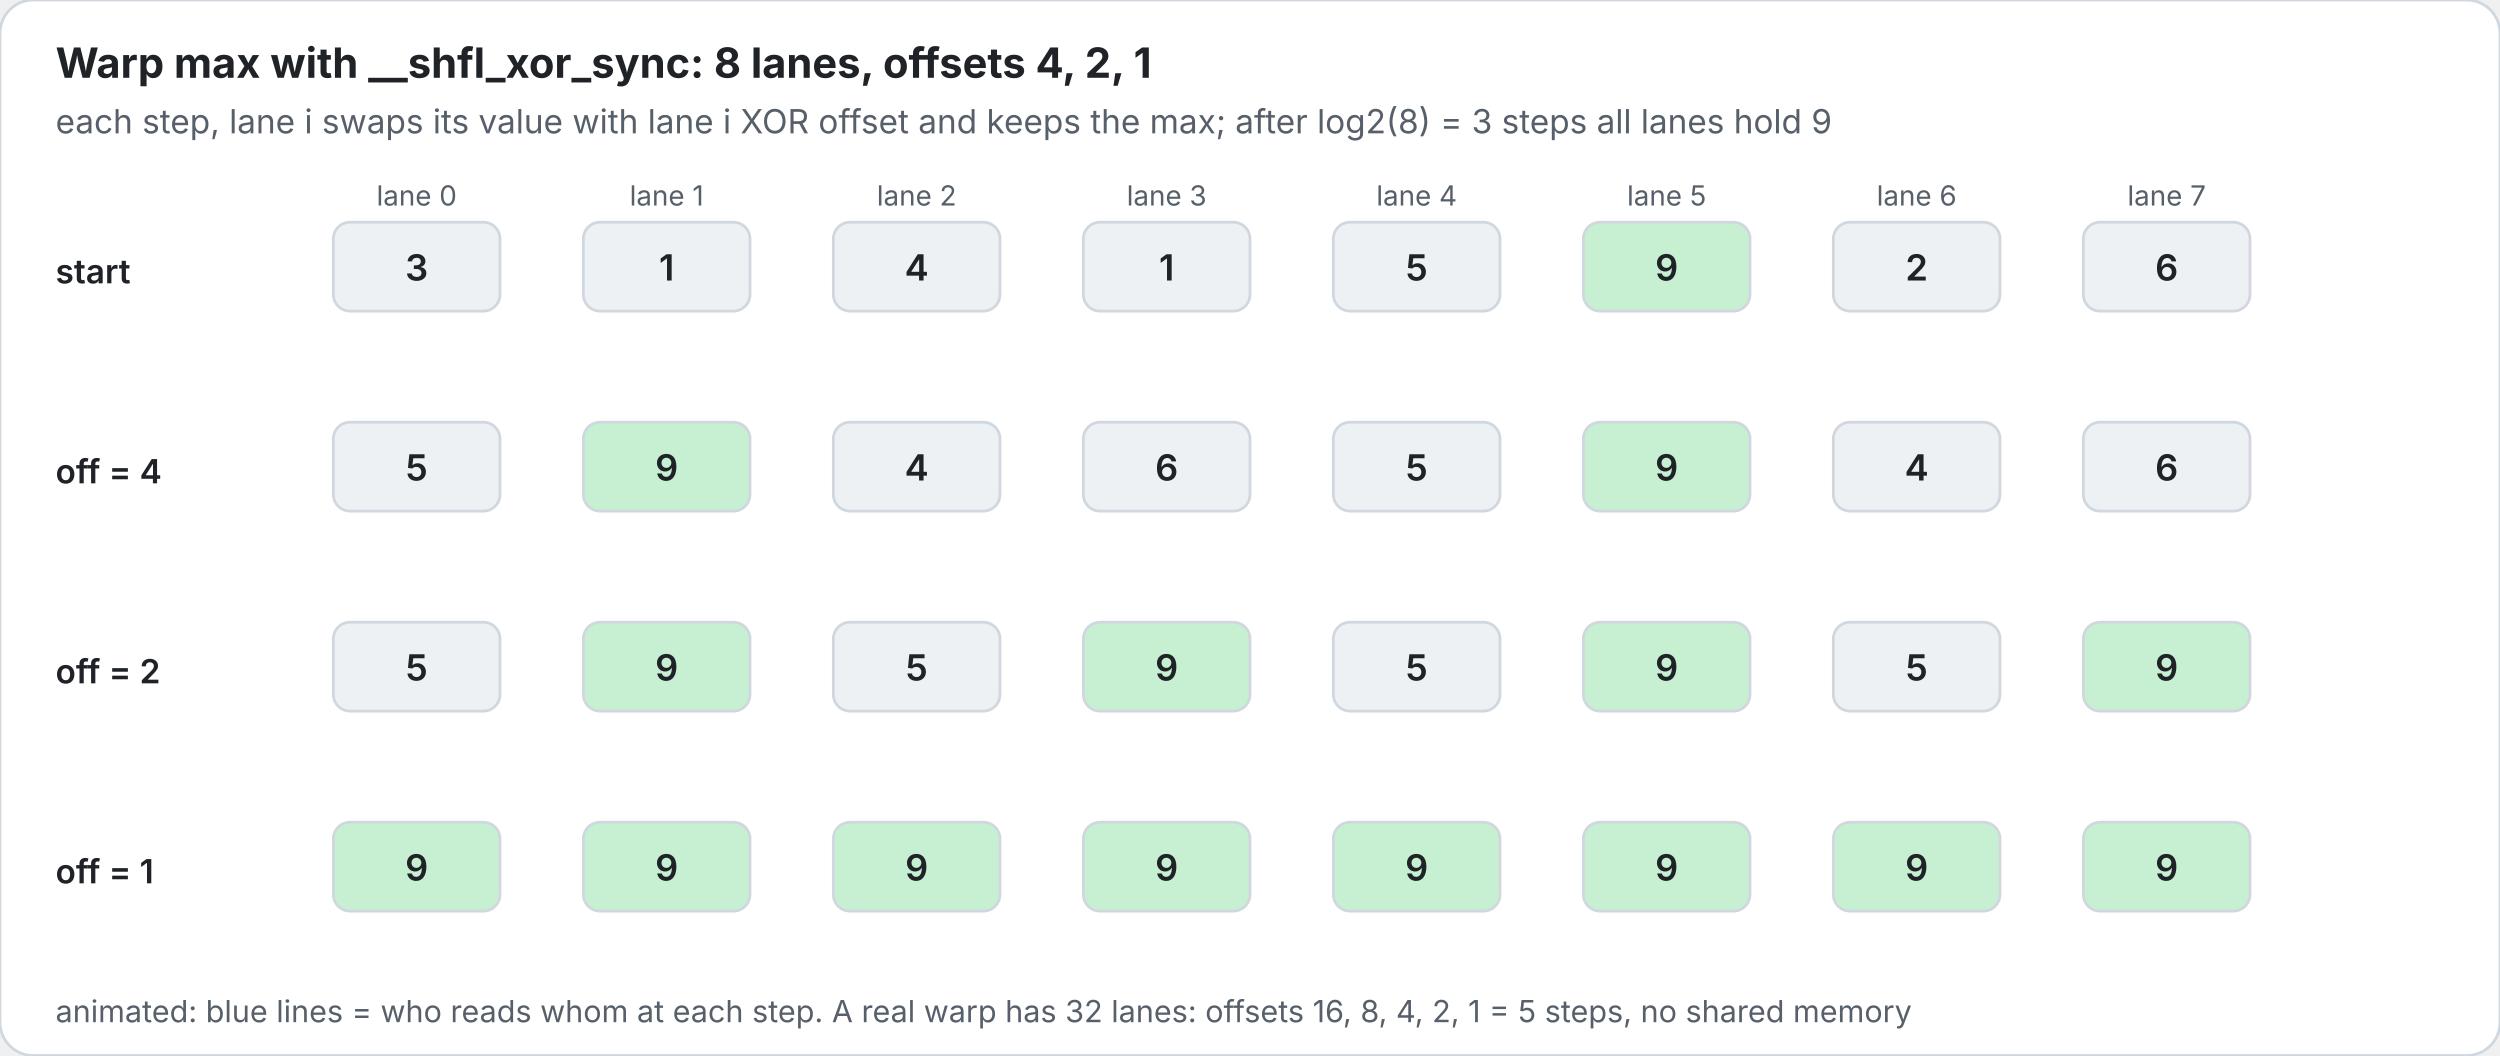
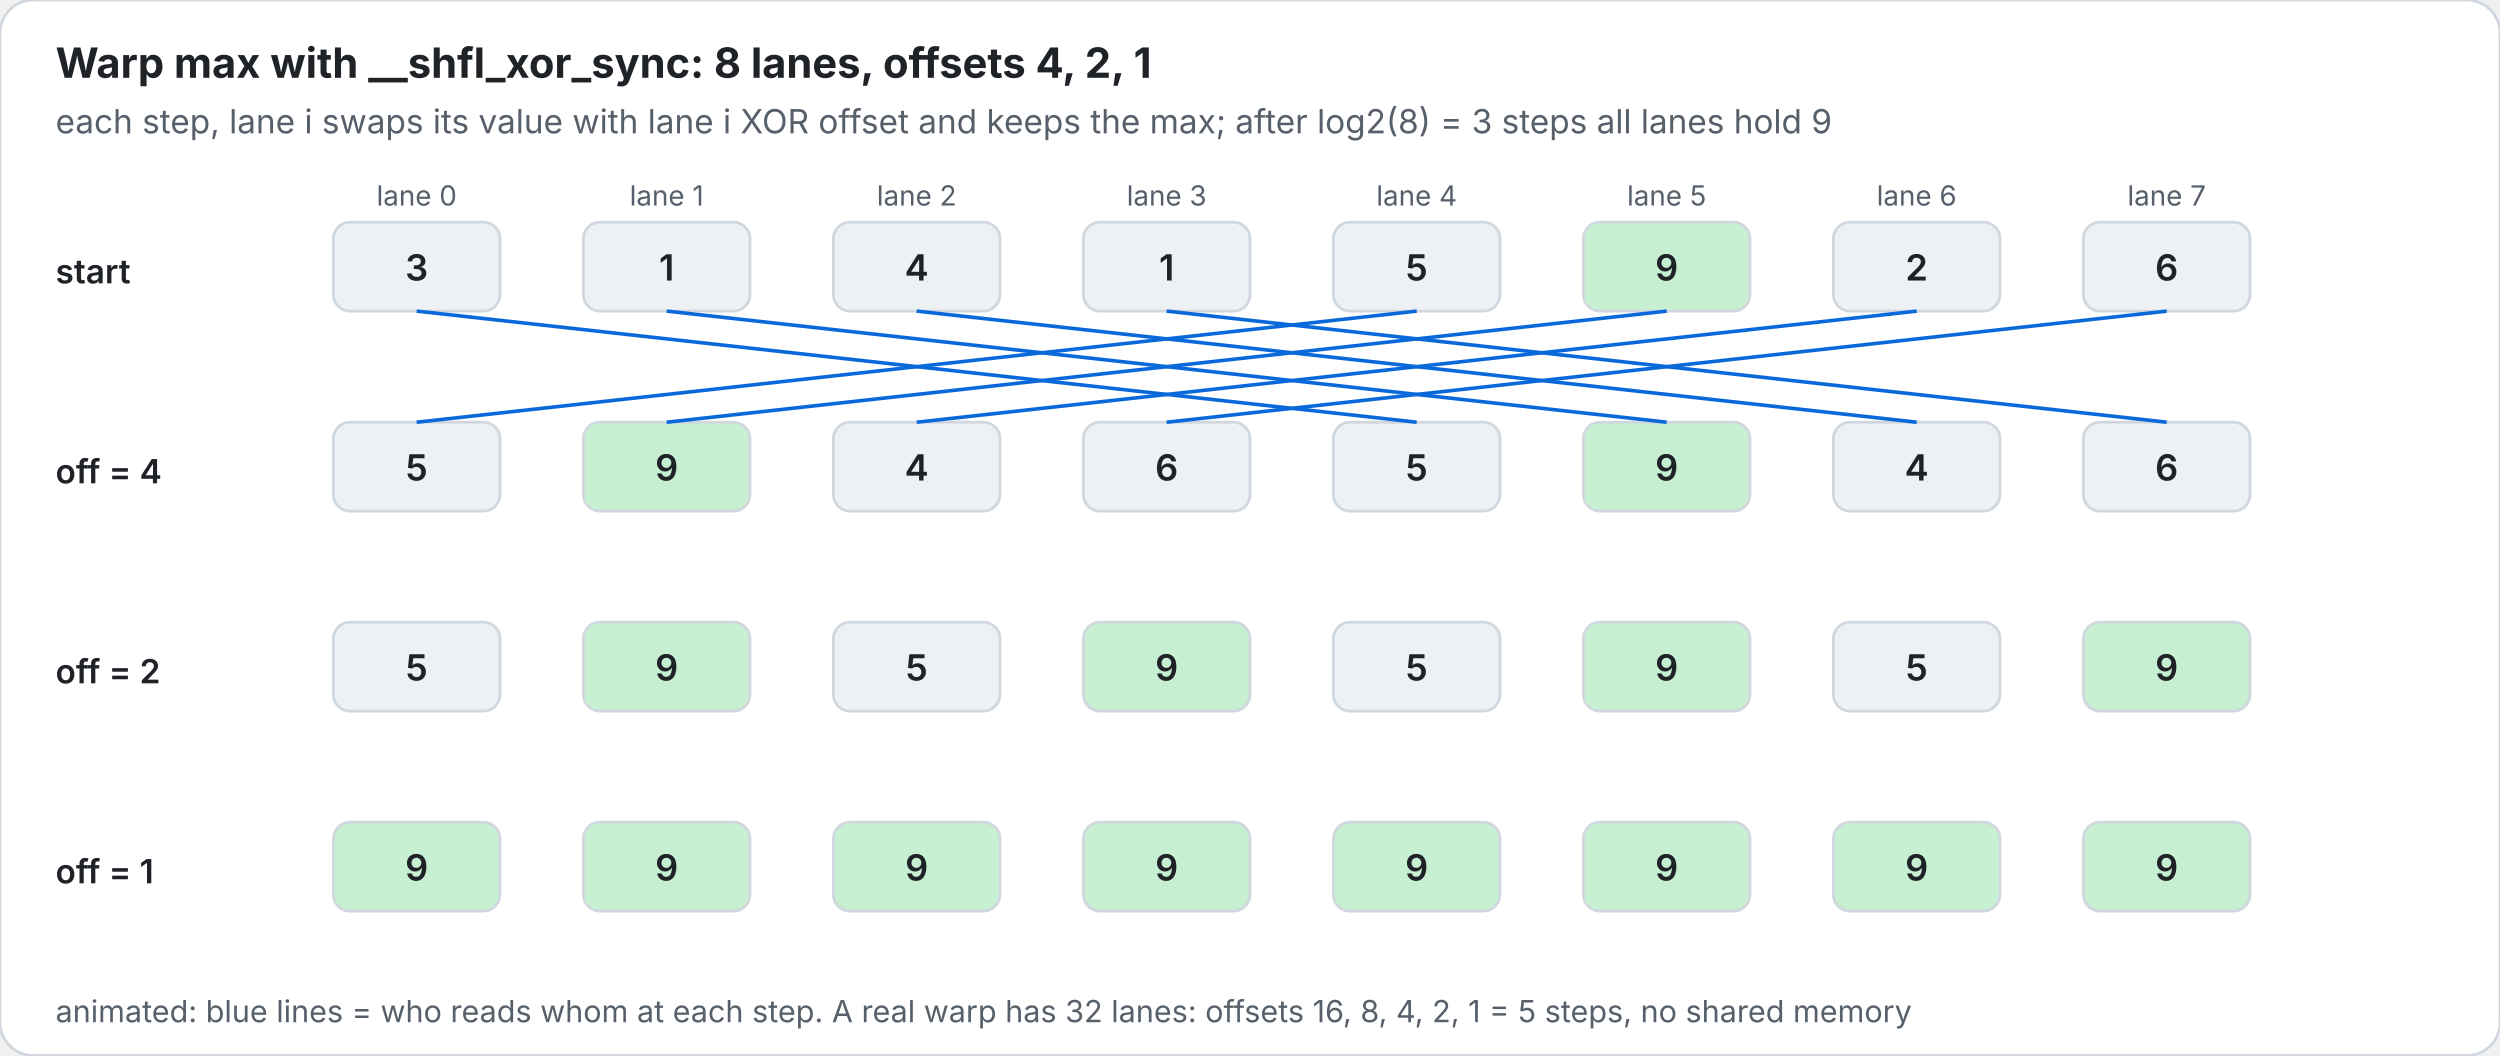
<svg xmlns="http://www.w3.org/2000/svg" viewBox="0 0 900 380" width="900" height="380" font-family="Inter, Helvetica, Arial, sans-serif">
  <defs>
    <marker id="ah" markerWidth="10" markerHeight="10" refX="8" refY="5" orient="auto">
      <path d="M0,0 L10,5 L0,10 z" fill="#57606a" />
    </marker>
  </defs>
  <rect x="0" y="0" width="900" height="380" rx="12" fill="#ffffff" stroke="#d0d7de" />
  <text x="20" y="28" text-anchor="start" font-size="15" font-weight="700" fill="#1f2328">Warp max with __shfl_xor_sync: 8 lanes, offsets 4, 2, 1</text>
  <text x="20" y="48" text-anchor="start" font-size="12" font-weight="400" fill="#57606a">each step, lane i swaps its value with lane i XOR offset and keeps the max; after log2(8) = 3 steps all lanes hold 9</text>
  <text x="20" y="102" text-anchor="start" font-size="12" font-weight="600" fill="#1f2328">start</text>
  <rect x="120" y="80" width="60" height="32" rx="6" fill="#eef1f4" stroke="#d0d7de" stroke-width="1" />
  <text x="150" y="101" text-anchor="middle" font-size="13" font-weight="600" fill="#1f2328">3</text>
  <rect x="210" y="80" width="60" height="32" rx="6" fill="#eef1f4" stroke="#d0d7de" stroke-width="1" />
  <text x="240" y="101" text-anchor="middle" font-size="13" font-weight="600" fill="#1f2328">1</text>
  <rect x="300" y="80" width="60" height="32" rx="6" fill="#eef1f4" stroke="#d0d7de" stroke-width="1" />
  <text x="330" y="101" text-anchor="middle" font-size="13" font-weight="600" fill="#1f2328">4</text>
  <rect x="390" y="80" width="60" height="32" rx="6" fill="#eef1f4" stroke="#d0d7de" stroke-width="1" />
  <text x="420" y="101" text-anchor="middle" font-size="13" font-weight="600" fill="#1f2328">1</text>
  <rect x="480" y="80" width="60" height="32" rx="6" fill="#eef1f4" stroke="#d0d7de" stroke-width="1" />
  <text x="510" y="101" text-anchor="middle" font-size="13" font-weight="600" fill="#1f2328">5</text>
  <rect x="570" y="80" width="60" height="32" rx="6" fill="#c7f0d2" stroke="#d0d7de" stroke-width="1" />
  <text x="600" y="101" text-anchor="middle" font-size="13" font-weight="600" fill="#1f2328">9</text>
  <rect x="660" y="80" width="60" height="32" rx="6" fill="#eef1f4" stroke="#d0d7de" stroke-width="1" />
  <text x="690" y="101" text-anchor="middle" font-size="13" font-weight="600" fill="#1f2328">2</text>
  <rect x="750" y="80" width="60" height="32" rx="6" fill="#eef1f4" stroke="#d0d7de" stroke-width="1" />
  <text x="780" y="101" text-anchor="middle" font-size="13" font-weight="600" fill="#1f2328">6</text>
  <text x="150" y="74" text-anchor="middle" font-size="10" font-weight="400" fill="#57606a">lane 0</text>
  <text x="240" y="74" text-anchor="middle" font-size="10" font-weight="400" fill="#57606a">lane 1</text>
  <text x="330" y="74" text-anchor="middle" font-size="10" font-weight="400" fill="#57606a">lane 2</text>
  <text x="420" y="74" text-anchor="middle" font-size="10" font-weight="400" fill="#57606a">lane 3</text>
  <text x="510" y="74" text-anchor="middle" font-size="10" font-weight="400" fill="#57606a">lane 4</text>
  <text x="600" y="74" text-anchor="middle" font-size="10" font-weight="400" fill="#57606a">lane 5</text>
  <text x="690" y="74" text-anchor="middle" font-size="10" font-weight="400" fill="#57606a">lane 6</text>
  <text x="780" y="74" text-anchor="middle" font-size="10" font-weight="400" fill="#57606a">lane 7</text>
  <text x="20" y="174" text-anchor="start" font-size="12" font-weight="600" fill="#1f2328">off = 4</text>
  <rect x="120" y="152" width="60" height="32" rx="6" fill="#eef1f4" stroke="#d0d7de" stroke-width="1" />
  <text x="150" y="173" text-anchor="middle" font-size="13" font-weight="600" fill="#1f2328">5</text>
  <rect x="210" y="152" width="60" height="32" rx="6" fill="#c7f0d2" stroke="#d0d7de" stroke-width="1" />
  <text x="240" y="173" text-anchor="middle" font-size="13" font-weight="600" fill="#1f2328">9</text>
  <rect x="300" y="152" width="60" height="32" rx="6" fill="#eef1f4" stroke="#d0d7de" stroke-width="1" />
  <text x="330" y="173" text-anchor="middle" font-size="13" font-weight="600" fill="#1f2328">4</text>
  <rect x="390" y="152" width="60" height="32" rx="6" fill="#eef1f4" stroke="#d0d7de" stroke-width="1" />
  <text x="420" y="173" text-anchor="middle" font-size="13" font-weight="600" fill="#1f2328">6</text>
  <rect x="480" y="152" width="60" height="32" rx="6" fill="#eef1f4" stroke="#d0d7de" stroke-width="1" />
  <text x="510" y="173" text-anchor="middle" font-size="13" font-weight="600" fill="#1f2328">5</text>
  <rect x="570" y="152" width="60" height="32" rx="6" fill="#c7f0d2" stroke="#d0d7de" stroke-width="1" />
  <text x="600" y="173" text-anchor="middle" font-size="13" font-weight="600" fill="#1f2328">9</text>
  <rect x="660" y="152" width="60" height="32" rx="6" fill="#eef1f4" stroke="#d0d7de" stroke-width="1" />
  <text x="690" y="173" text-anchor="middle" font-size="13" font-weight="600" fill="#1f2328">4</text>
  <rect x="750" y="152" width="60" height="32" rx="6" fill="#eef1f4" stroke="#d0d7de" stroke-width="1" />
  <text x="780" y="173" text-anchor="middle" font-size="13" font-weight="600" fill="#1f2328">6</text>
-   <g opacity="0">
-     <animate attributeName="opacity" dur="7.0s" repeatCount="indefinite" calcMode="discrete" values="0;1;0;0" keyTimes="0;0.05;0.35;1" />
+   <g opacity="1">
+     <animate attributeName="opacity" dur="7.0s" repeatCount="indefinite" calcMode="discrete" values="1;0;0" keyTimes="0;0.35;1" />
    <line x1="510" y1="112" x2="150" y2="152" stroke="#0969da" stroke-width="1.3" />
    <line x1="600" y1="112" x2="240" y2="152" stroke="#0969da" stroke-width="1.3" />
    <line x1="690" y1="112" x2="330" y2="152" stroke="#0969da" stroke-width="1.3" />
    <line x1="780" y1="112" x2="420" y2="152" stroke="#0969da" stroke-width="1.3" />
    <line x1="150" y1="112" x2="510" y2="152" stroke="#0969da" stroke-width="1.3" />
    <line x1="240" y1="112" x2="600" y2="152" stroke="#0969da" stroke-width="1.3" />
    <line x1="330" y1="112" x2="690" y2="152" stroke="#0969da" stroke-width="1.3" />
    <line x1="420" y1="112" x2="780" y2="152" stroke="#0969da" stroke-width="1.3" />
  </g>
  <rect x="114" y="148" width="702" height="40" rx="6" fill="none" stroke="#cf222e" stroke-width="2.5" opacity="0">
    <animate attributeName="opacity" dur="7.0s" repeatCount="indefinite" calcMode="discrete" values="0;1;0;0" keyTimes="0;0.05;0.35;1" />
  </rect>
  <text x="20" y="246" text-anchor="start" font-size="12" font-weight="600" fill="#1f2328">off = 2</text>
  <rect x="120" y="224" width="60" height="32" rx="6" fill="#eef1f4" stroke="#d0d7de" stroke-width="1" />
  <text x="150" y="245" text-anchor="middle" font-size="13" font-weight="600" fill="#1f2328">5</text>
  <rect x="210" y="224" width="60" height="32" rx="6" fill="#c7f0d2" stroke="#d0d7de" stroke-width="1" />
  <text x="240" y="245" text-anchor="middle" font-size="13" font-weight="600" fill="#1f2328">9</text>
  <rect x="300" y="224" width="60" height="32" rx="6" fill="#eef1f4" stroke="#d0d7de" stroke-width="1" />
  <text x="330" y="245" text-anchor="middle" font-size="13" font-weight="600" fill="#1f2328">5</text>
  <rect x="390" y="224" width="60" height="32" rx="6" fill="#c7f0d2" stroke="#d0d7de" stroke-width="1" />
  <text x="420" y="245" text-anchor="middle" font-size="13" font-weight="600" fill="#1f2328">9</text>
  <rect x="480" y="224" width="60" height="32" rx="6" fill="#eef1f4" stroke="#d0d7de" stroke-width="1" />
  <text x="510" y="245" text-anchor="middle" font-size="13" font-weight="600" fill="#1f2328">5</text>
  <rect x="570" y="224" width="60" height="32" rx="6" fill="#c7f0d2" stroke="#d0d7de" stroke-width="1" />
  <text x="600" y="245" text-anchor="middle" font-size="13" font-weight="600" fill="#1f2328">9</text>
  <rect x="660" y="224" width="60" height="32" rx="6" fill="#eef1f4" stroke="#d0d7de" stroke-width="1" />
  <text x="690" y="245" text-anchor="middle" font-size="13" font-weight="600" fill="#1f2328">5</text>
  <rect x="750" y="224" width="60" height="32" rx="6" fill="#c7f0d2" stroke="#d0d7de" stroke-width="1" />
  <text x="780" y="245" text-anchor="middle" font-size="13" font-weight="600" fill="#1f2328">9</text>
  <g opacity="0">
    <animate attributeName="opacity" dur="7.0s" repeatCount="indefinite" calcMode="discrete" values="0;1;0;0" keyTimes="0;0.35;0.65;1" />
    <line x1="330" y1="184" x2="150" y2="224" stroke="#0969da" stroke-width="1.3" />
    <line x1="420" y1="184" x2="240" y2="224" stroke="#0969da" stroke-width="1.3" />
    <line x1="150" y1="184" x2="330" y2="224" stroke="#0969da" stroke-width="1.3" />
    <line x1="240" y1="184" x2="420" y2="224" stroke="#0969da" stroke-width="1.3" />
    <line x1="690" y1="184" x2="510" y2="224" stroke="#0969da" stroke-width="1.3" />
    <line x1="780" y1="184" x2="600" y2="224" stroke="#0969da" stroke-width="1.3" />
    <line x1="510" y1="184" x2="690" y2="224" stroke="#0969da" stroke-width="1.3" />
    <line x1="600" y1="184" x2="780" y2="224" stroke="#0969da" stroke-width="1.3" />
  </g>
  <rect x="114" y="220" width="702" height="40" rx="6" fill="none" stroke="#cf222e" stroke-width="2.5" opacity="0">
    <animate attributeName="opacity" dur="7.0s" repeatCount="indefinite" calcMode="discrete" values="0;1;0;0" keyTimes="0;0.35;0.65;1" />
  </rect>
  <text x="20" y="318" text-anchor="start" font-size="12" font-weight="600" fill="#1f2328">off = 1</text>
  <rect x="120" y="296" width="60" height="32" rx="6" fill="#c7f0d2" stroke="#d0d7de" stroke-width="1" />
  <text x="150" y="317" text-anchor="middle" font-size="13" font-weight="600" fill="#1f2328">9</text>
  <rect x="210" y="296" width="60" height="32" rx="6" fill="#c7f0d2" stroke="#d0d7de" stroke-width="1" />
  <text x="240" y="317" text-anchor="middle" font-size="13" font-weight="600" fill="#1f2328">9</text>
  <rect x="300" y="296" width="60" height="32" rx="6" fill="#c7f0d2" stroke="#d0d7de" stroke-width="1" />
  <text x="330" y="317" text-anchor="middle" font-size="13" font-weight="600" fill="#1f2328">9</text>
  <rect x="390" y="296" width="60" height="32" rx="6" fill="#c7f0d2" stroke="#d0d7de" stroke-width="1" />
  <text x="420" y="317" text-anchor="middle" font-size="13" font-weight="600" fill="#1f2328">9</text>
  <rect x="480" y="296" width="60" height="32" rx="6" fill="#c7f0d2" stroke="#d0d7de" stroke-width="1" />
  <text x="510" y="317" text-anchor="middle" font-size="13" font-weight="600" fill="#1f2328">9</text>
  <rect x="570" y="296" width="60" height="32" rx="6" fill="#c7f0d2" stroke="#d0d7de" stroke-width="1" />
  <text x="600" y="317" text-anchor="middle" font-size="13" font-weight="600" fill="#1f2328">9</text>
  <rect x="660" y="296" width="60" height="32" rx="6" fill="#c7f0d2" stroke="#d0d7de" stroke-width="1" />
  <text x="690" y="317" text-anchor="middle" font-size="13" font-weight="600" fill="#1f2328">9</text>
  <rect x="750" y="296" width="60" height="32" rx="6" fill="#c7f0d2" stroke="#d0d7de" stroke-width="1" />
  <text x="780" y="317" text-anchor="middle" font-size="13" font-weight="600" fill="#1f2328">9</text>
  <g opacity="0">
    <animate attributeName="opacity" dur="7.0s" repeatCount="indefinite" calcMode="discrete" values="0;1;0;0" keyTimes="0;0.65;0.95;1" />
    <line x1="240" y1="256" x2="150" y2="296" stroke="#0969da" stroke-width="1.3" />
    <line x1="150" y1="256" x2="240" y2="296" stroke="#0969da" stroke-width="1.3" />
    <line x1="420" y1="256" x2="330" y2="296" stroke="#0969da" stroke-width="1.3" />
    <line x1="330" y1="256" x2="420" y2="296" stroke="#0969da" stroke-width="1.3" />
    <line x1="600" y1="256" x2="510" y2="296" stroke="#0969da" stroke-width="1.3" />
    <line x1="510" y1="256" x2="600" y2="296" stroke="#0969da" stroke-width="1.3" />
    <line x1="780" y1="256" x2="690" y2="296" stroke="#0969da" stroke-width="1.3" />
    <line x1="690" y1="256" x2="780" y2="296" stroke="#0969da" stroke-width="1.3" />
  </g>
  <rect x="114" y="292" width="702" height="40" rx="6" fill="none" stroke="#cf222e" stroke-width="2.5" opacity="0">
    <animate attributeName="opacity" dur="7.0s" repeatCount="indefinite" calcMode="discrete" values="0;1;0;0" keyTimes="0;0.65;0.95;1" />
  </rect>
  <text x="20" y="368" text-anchor="start" font-size="11" font-weight="400" fill="#57606a">animated: blue lines = who reads whom at each step. A real warp has 32 lanes: offsets 16, 8, 4, 2, 1 = 5 steps, no shared memory</text>
</svg>
